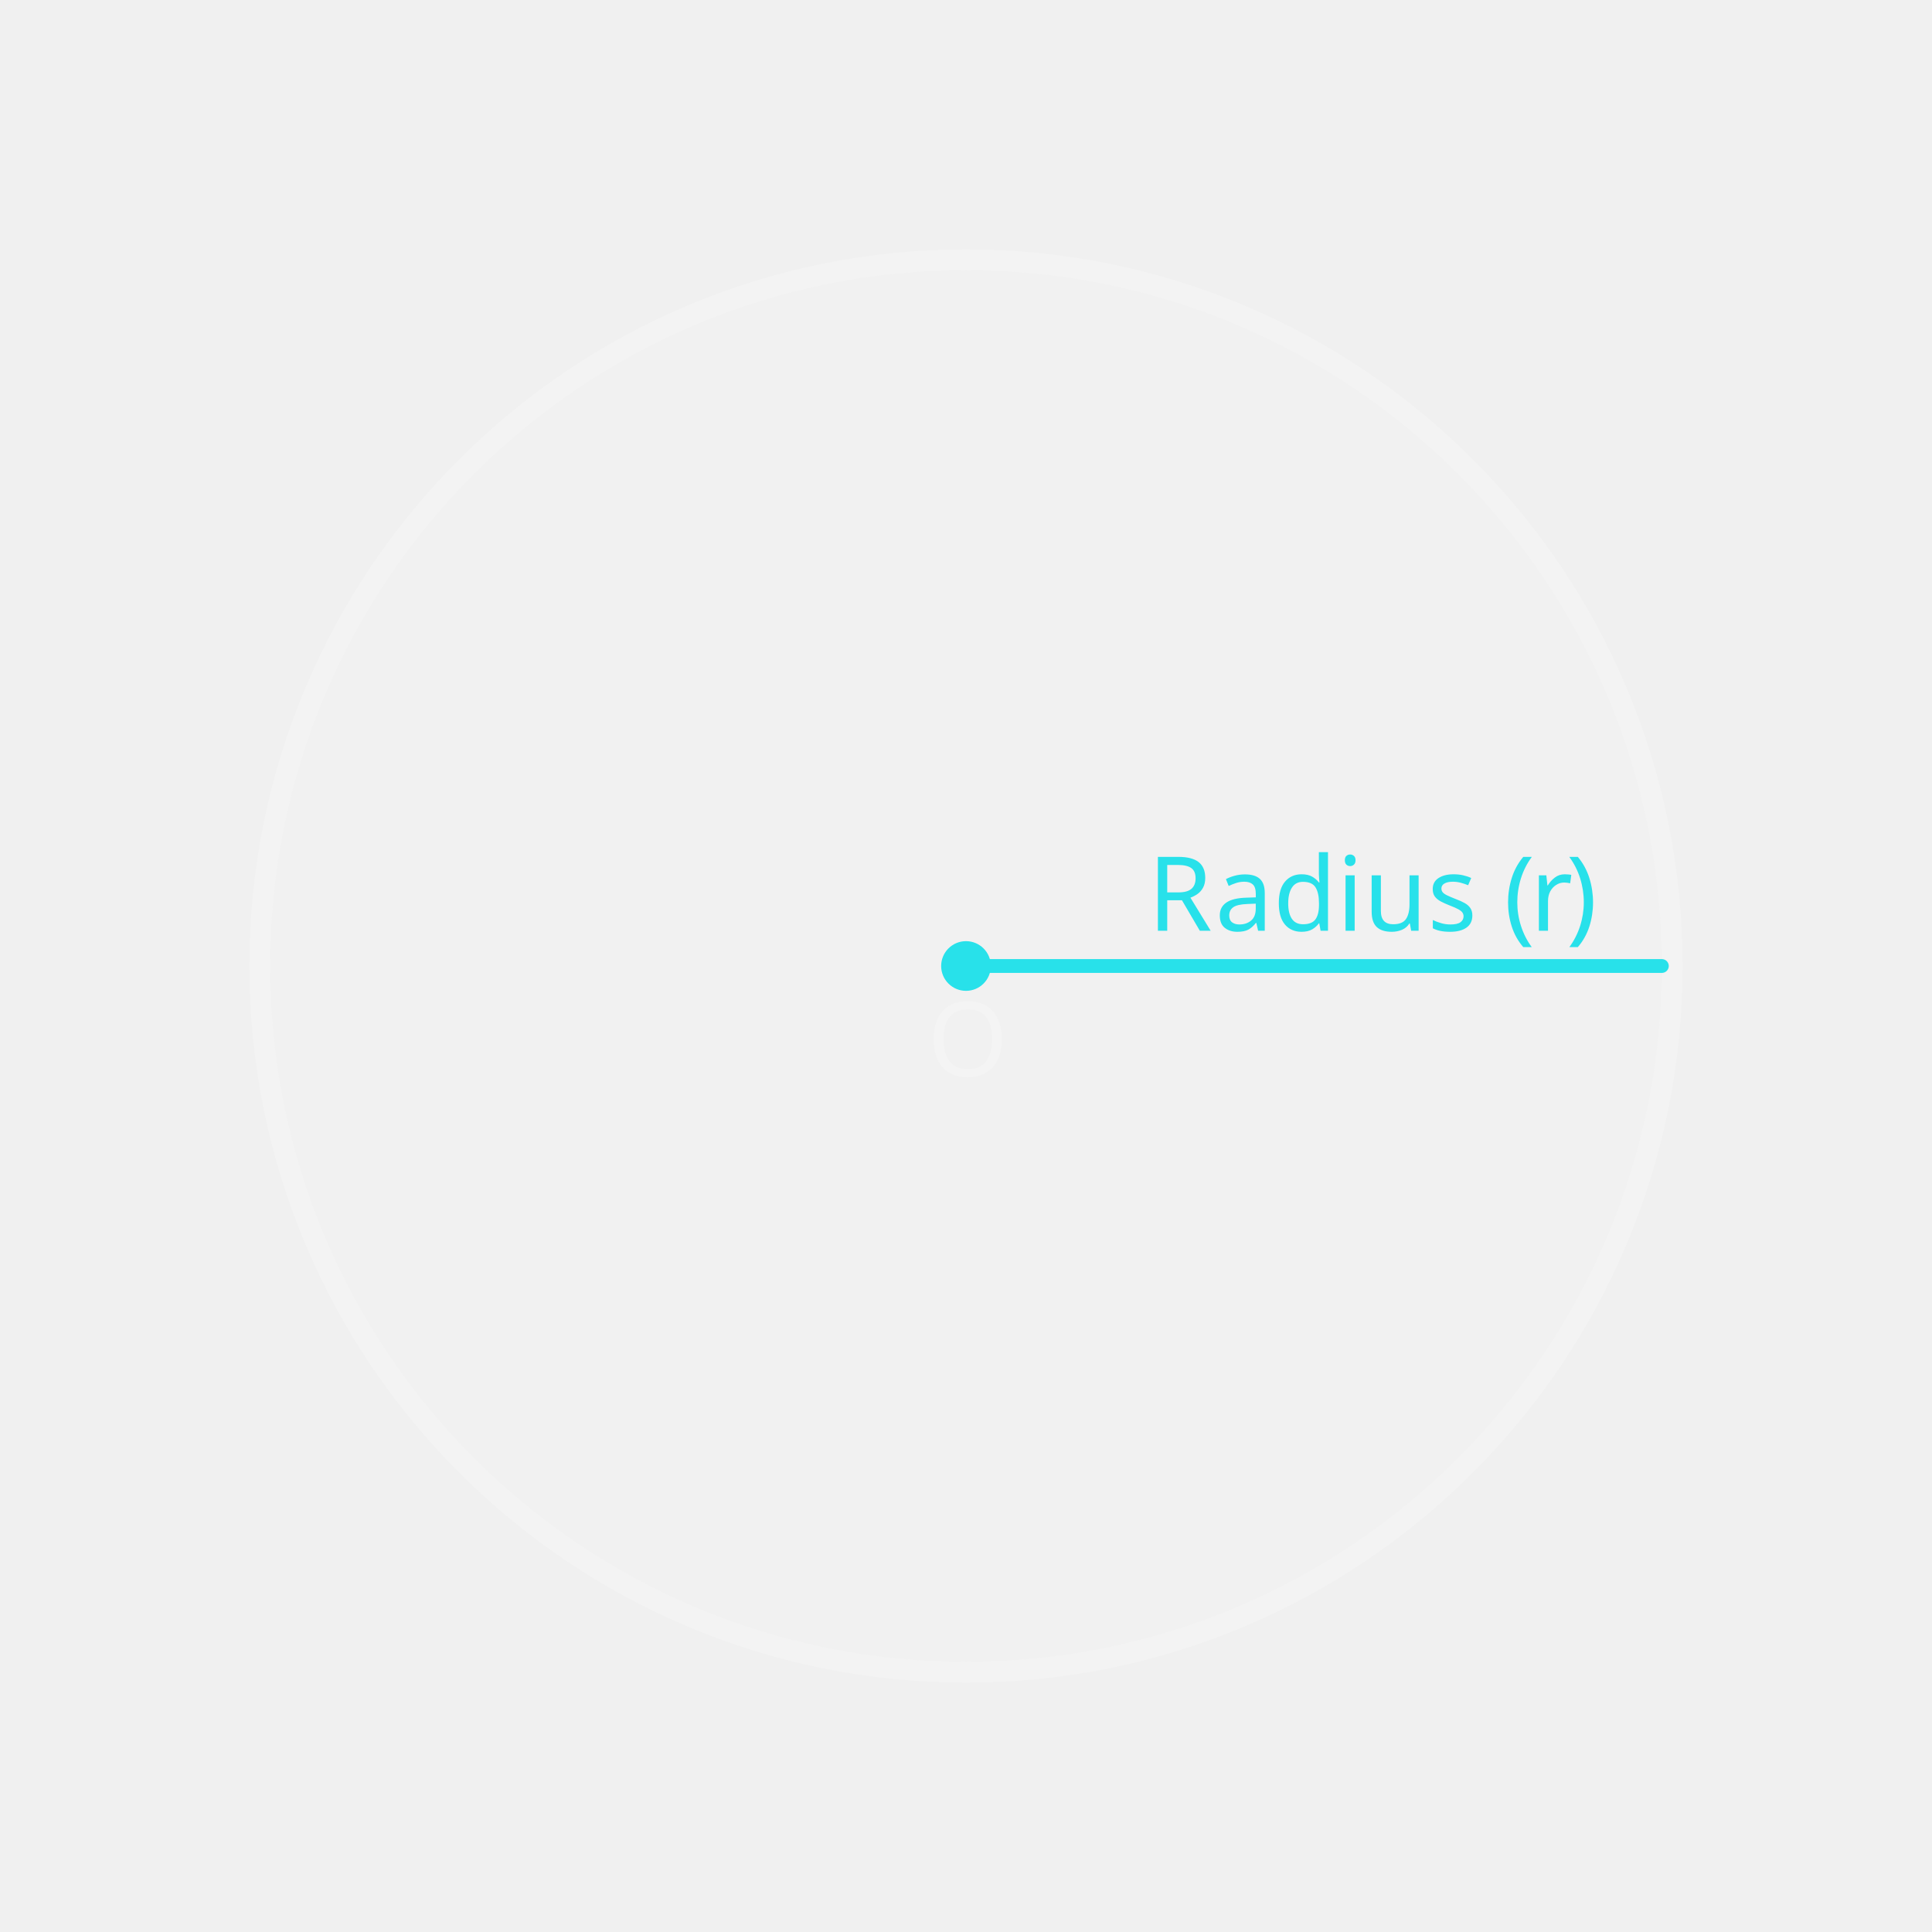
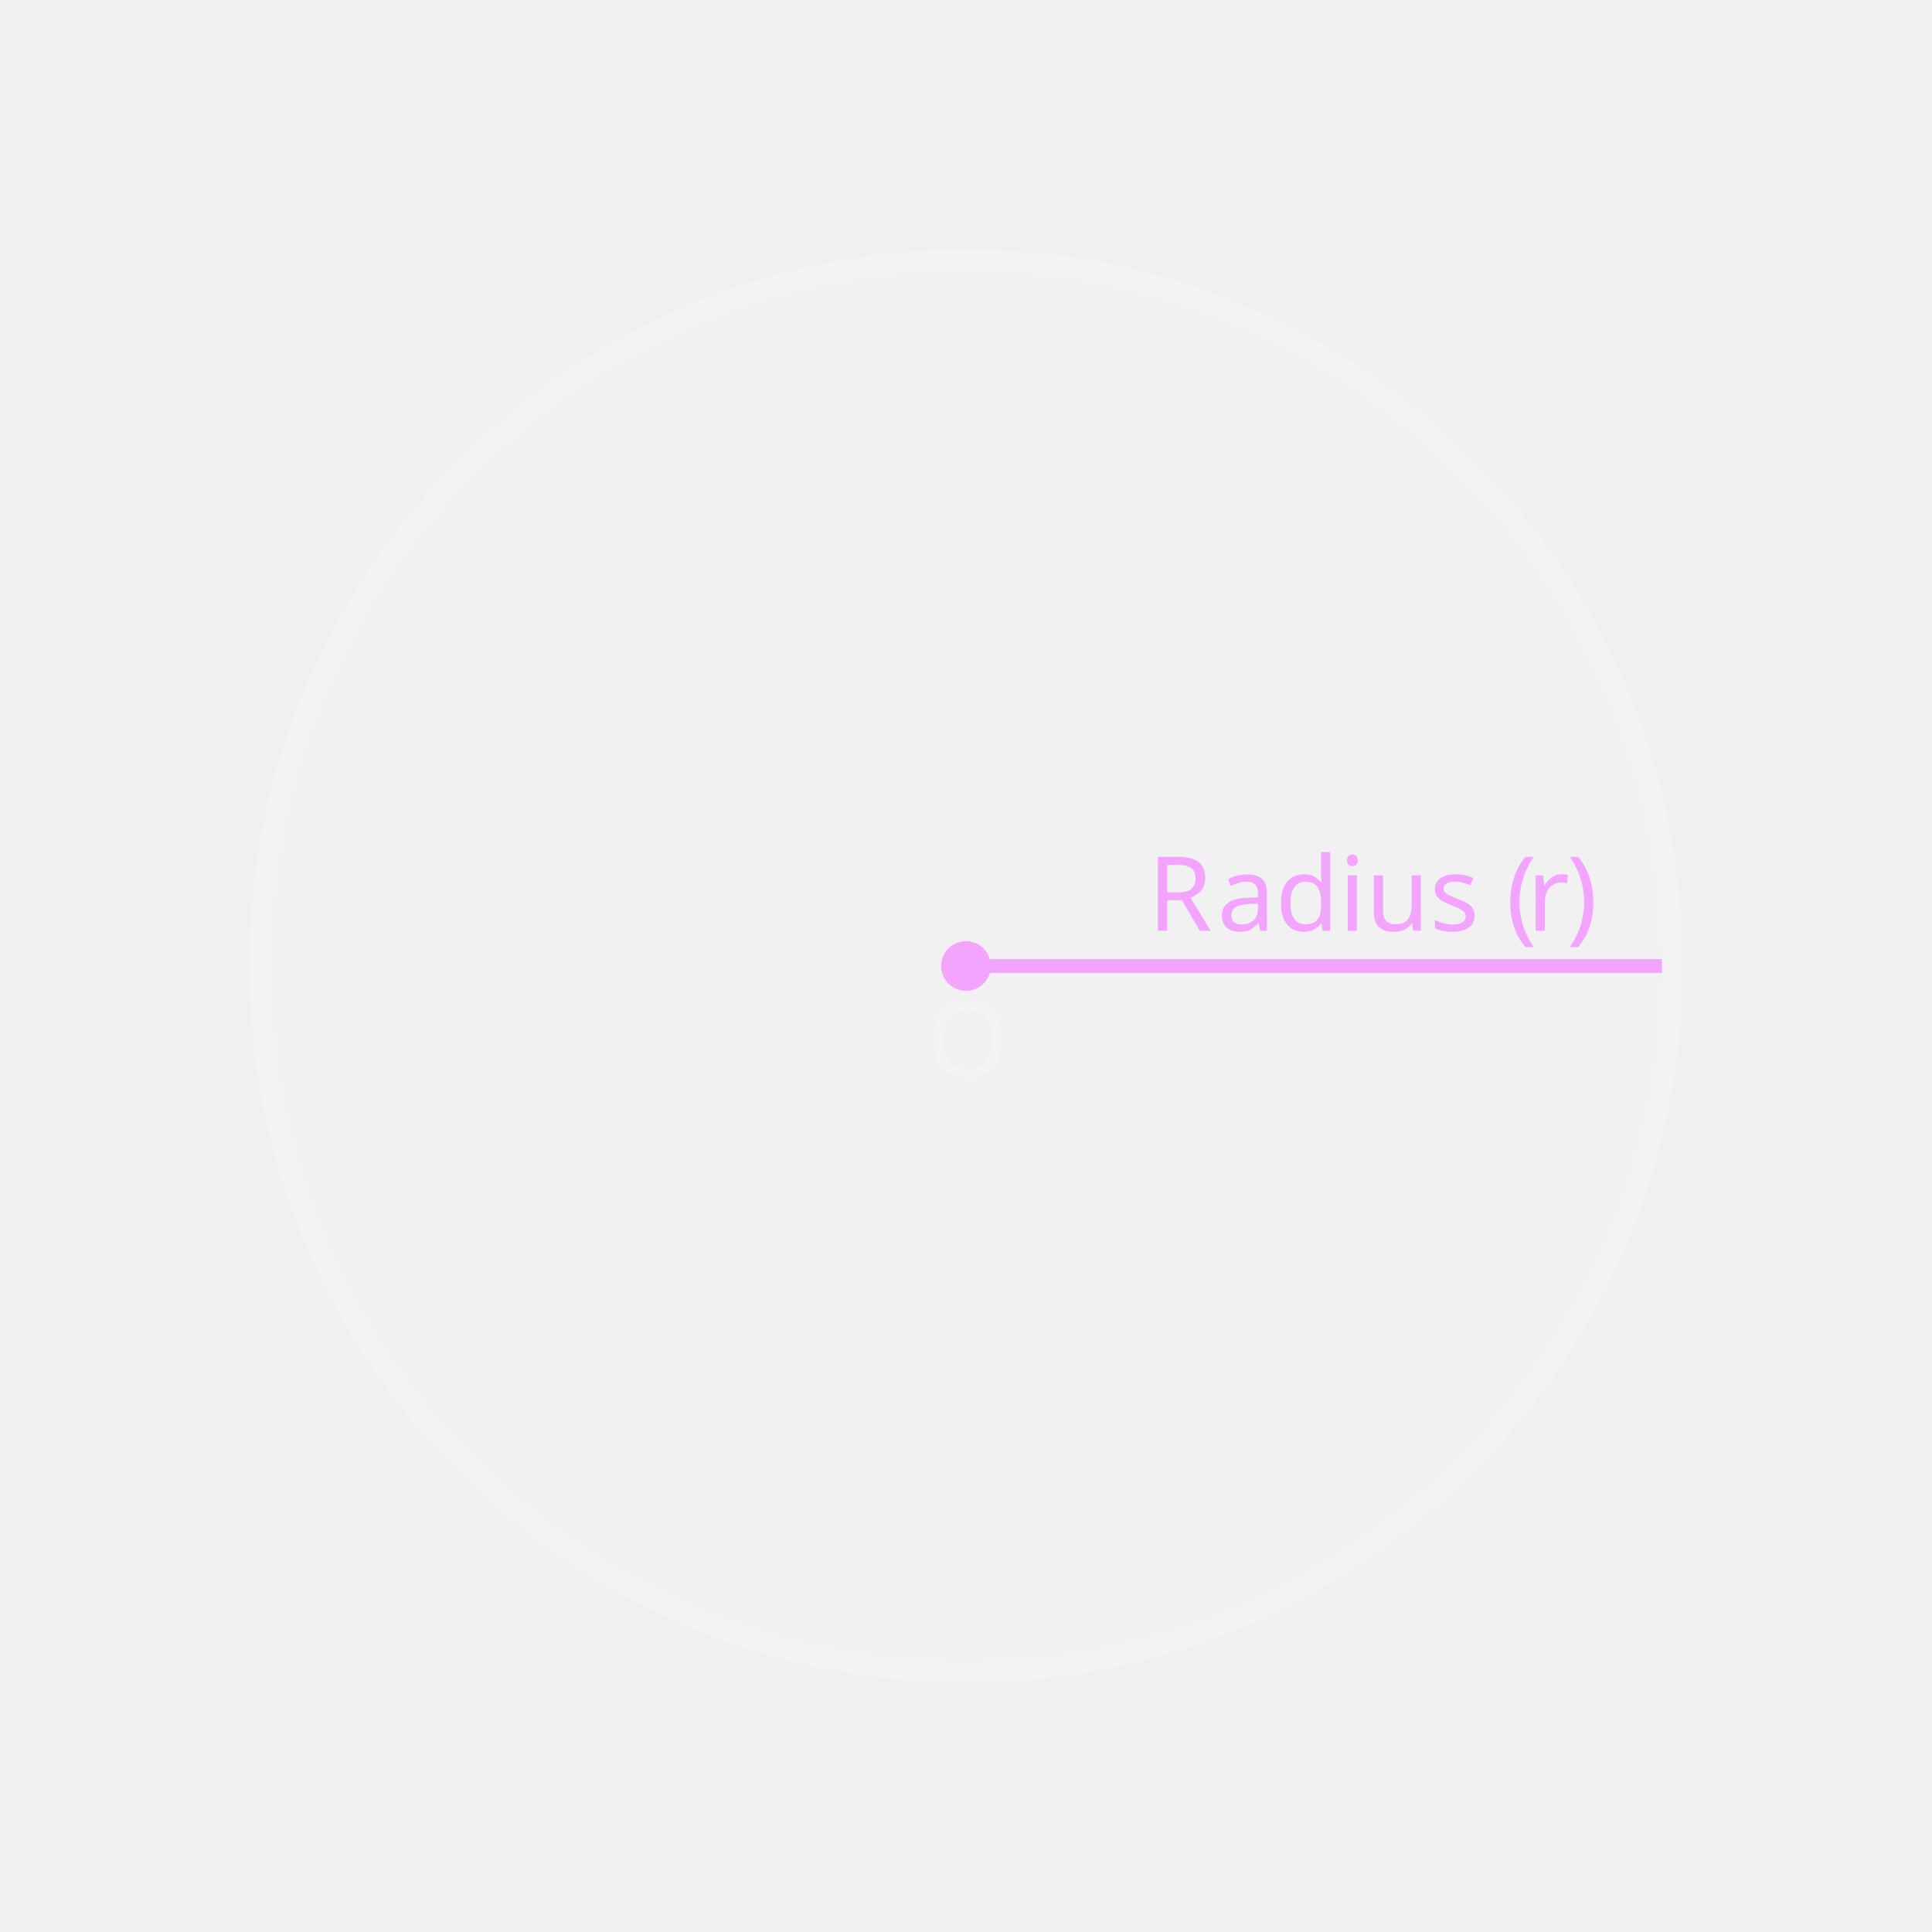
<svg xmlns="http://www.w3.org/2000/svg" id="design" width="560" height="560" viewBox="0 0 560 560">
  <defs>
    <style>
-       .cls-1, .cls-2, .cls-3 {
+       .cls-1 {
+         letter-spacing: .02em;
+       }
+ 
+       .cls-2, .cls-3, .cls-4 {
        fill: #fff;
      }

-       .cls-4, .cls-3 {
+       .cls-5, .cls-4 {
        opacity: .2;
      }

-       .cls-2 {
+       .cls-3 {
        opacity: .1;
      }

-       .cls-5, .cls-6 {
-         fill: #28e1ea;
+       .cls-6, .cls-4 {
+         font-family: Nunito-Medium, Nunito;
+         font-size: 30px;
      }

-       .cls-7 {
-         letter-spacing: -.02em;
-       }
- 
-       .cls-3, .cls-6 {
-         font-family: Nunito, sans-serif;
-         font-size: 30px;
+       .cls-6, .cls-7 {
+         fill: #f2a4ff;
      }

      .cls-8 {
        letter-spacing: 0em;
      }

      .cls-9 {
        fill: none;
-         stroke: #28e1ea;
-         stroke-linecap: round;
+         stroke: #f2a4ff;
        stroke-miterlimit: 10;
        stroke-width: 4px;
      }
    </style>
  </defs>
  <g>
-     <circle class="cls-2" cx="280" cy="280" r="201.7" />
+     <circle class="cls-3" cx="280" cy="280" r="201.7" />
    <g>
-       <g class="cls-4">
-         <path class="cls-1" d="M280,78.3c111.4,0,201.7,90.31,201.7,201.7s-90.31,201.7-201.7,201.7-201.7-90.31-201.7-201.7S168.6,78.3,280,78.3m0-6c-28.04,0-55.24,5.49-80.85,16.32-24.73,10.46-46.95,25.44-66.02,44.51-19.07,19.07-34.05,41.28-44.51,66.02-10.83,25.61-16.32,52.81-16.32,80.85s5.49,55.24,16.32,80.85c10.46,24.73,25.44,46.95,44.51,66.02,19.07,19.07,41.29,34.05,66.02,44.51,25.61,10.83,52.81,16.32,80.85,16.32s55.24-5.49,80.85-16.32c24.73-10.46,46.95-25.44,66.02-44.51,19.07-19.07,34.05-41.28,44.51-66.02,10.83-25.61,16.32-52.81,16.32-80.85s-5.49-55.24-16.32-80.85c-10.46-24.73-25.44-46.95-44.51-66.02-19.07-19.07-41.29-34.05-66.02-44.51-25.61-10.83-52.81-16.32-80.85-16.32h0Z" />
+       <g class="cls-5">
+         <path class="cls-2" d="M280,78.3c111.4,0,201.7,90.31,201.7,201.7s-90.31,201.7-201.7,201.7-201.7-90.31-201.7-201.7S168.6,78.3,280,78.3m0-6c-28.04,0-55.24,5.49-80.85,16.32-24.73,10.46-46.95,25.44-66.02,44.51-19.07,19.07-34.05,41.28-44.51,66.02-10.83,25.61-16.32,52.81-16.32,80.85s5.49,55.24,16.32,80.85c10.46,24.73,25.44,46.95,44.51,66.02,19.07,19.07,41.28,34.05,66.02,44.51,25.61,10.83,52.81,16.32,80.85,16.32s55.24-5.49,80.85-16.32c24.73-10.46,46.95-25.44,66.02-44.51,19.07-19.07,34.05-41.29,44.51-66.02,10.83-25.61,16.32-52.81,16.32-80.85s-5.49-55.24-16.32-80.85c-10.46-24.73-25.44-46.95-44.51-66.02-19.07-19.07-41.28-34.05-66.02-44.51-25.61-10.83-52.81-16.32-80.85-16.32h0Z" />
      </g>
      <line class="cls-9" x1="280" y1="280" x2="481.7" y2="280" />
      <text class="cls-6" transform="translate(332.72 269.79)">
        <tspan class="cls-8" x="0" y="0">R</tspan>
-         <tspan x="19.47" y="0">adius (</tspan>
-         <tspan class="cls-7" x="110.79" y="0">r</tspan>
-         <tspan x="121.23" y="0">)</tspan>
+         <tspan x="20.1" y="0">adius (</tspan>
+         <tspan class="cls-1" x="109.86" y="0">r</tspan>
+         <tspan x="121.32" y="0">)</tspan>
      </text>
    </g>
-     <circle class="cls-5" cx="280" cy="280" r="7.2" />
+     <circle class="cls-7" cx="280" cy="280" r="7.2" />
  </g>
-   <text class="cls-3" transform="translate(268.8 311.94)">
+   <text class="cls-4" transform="translate(268.79 311.94)">
    <tspan x="0" y="0">O</tspan>
  </text>
</svg>
